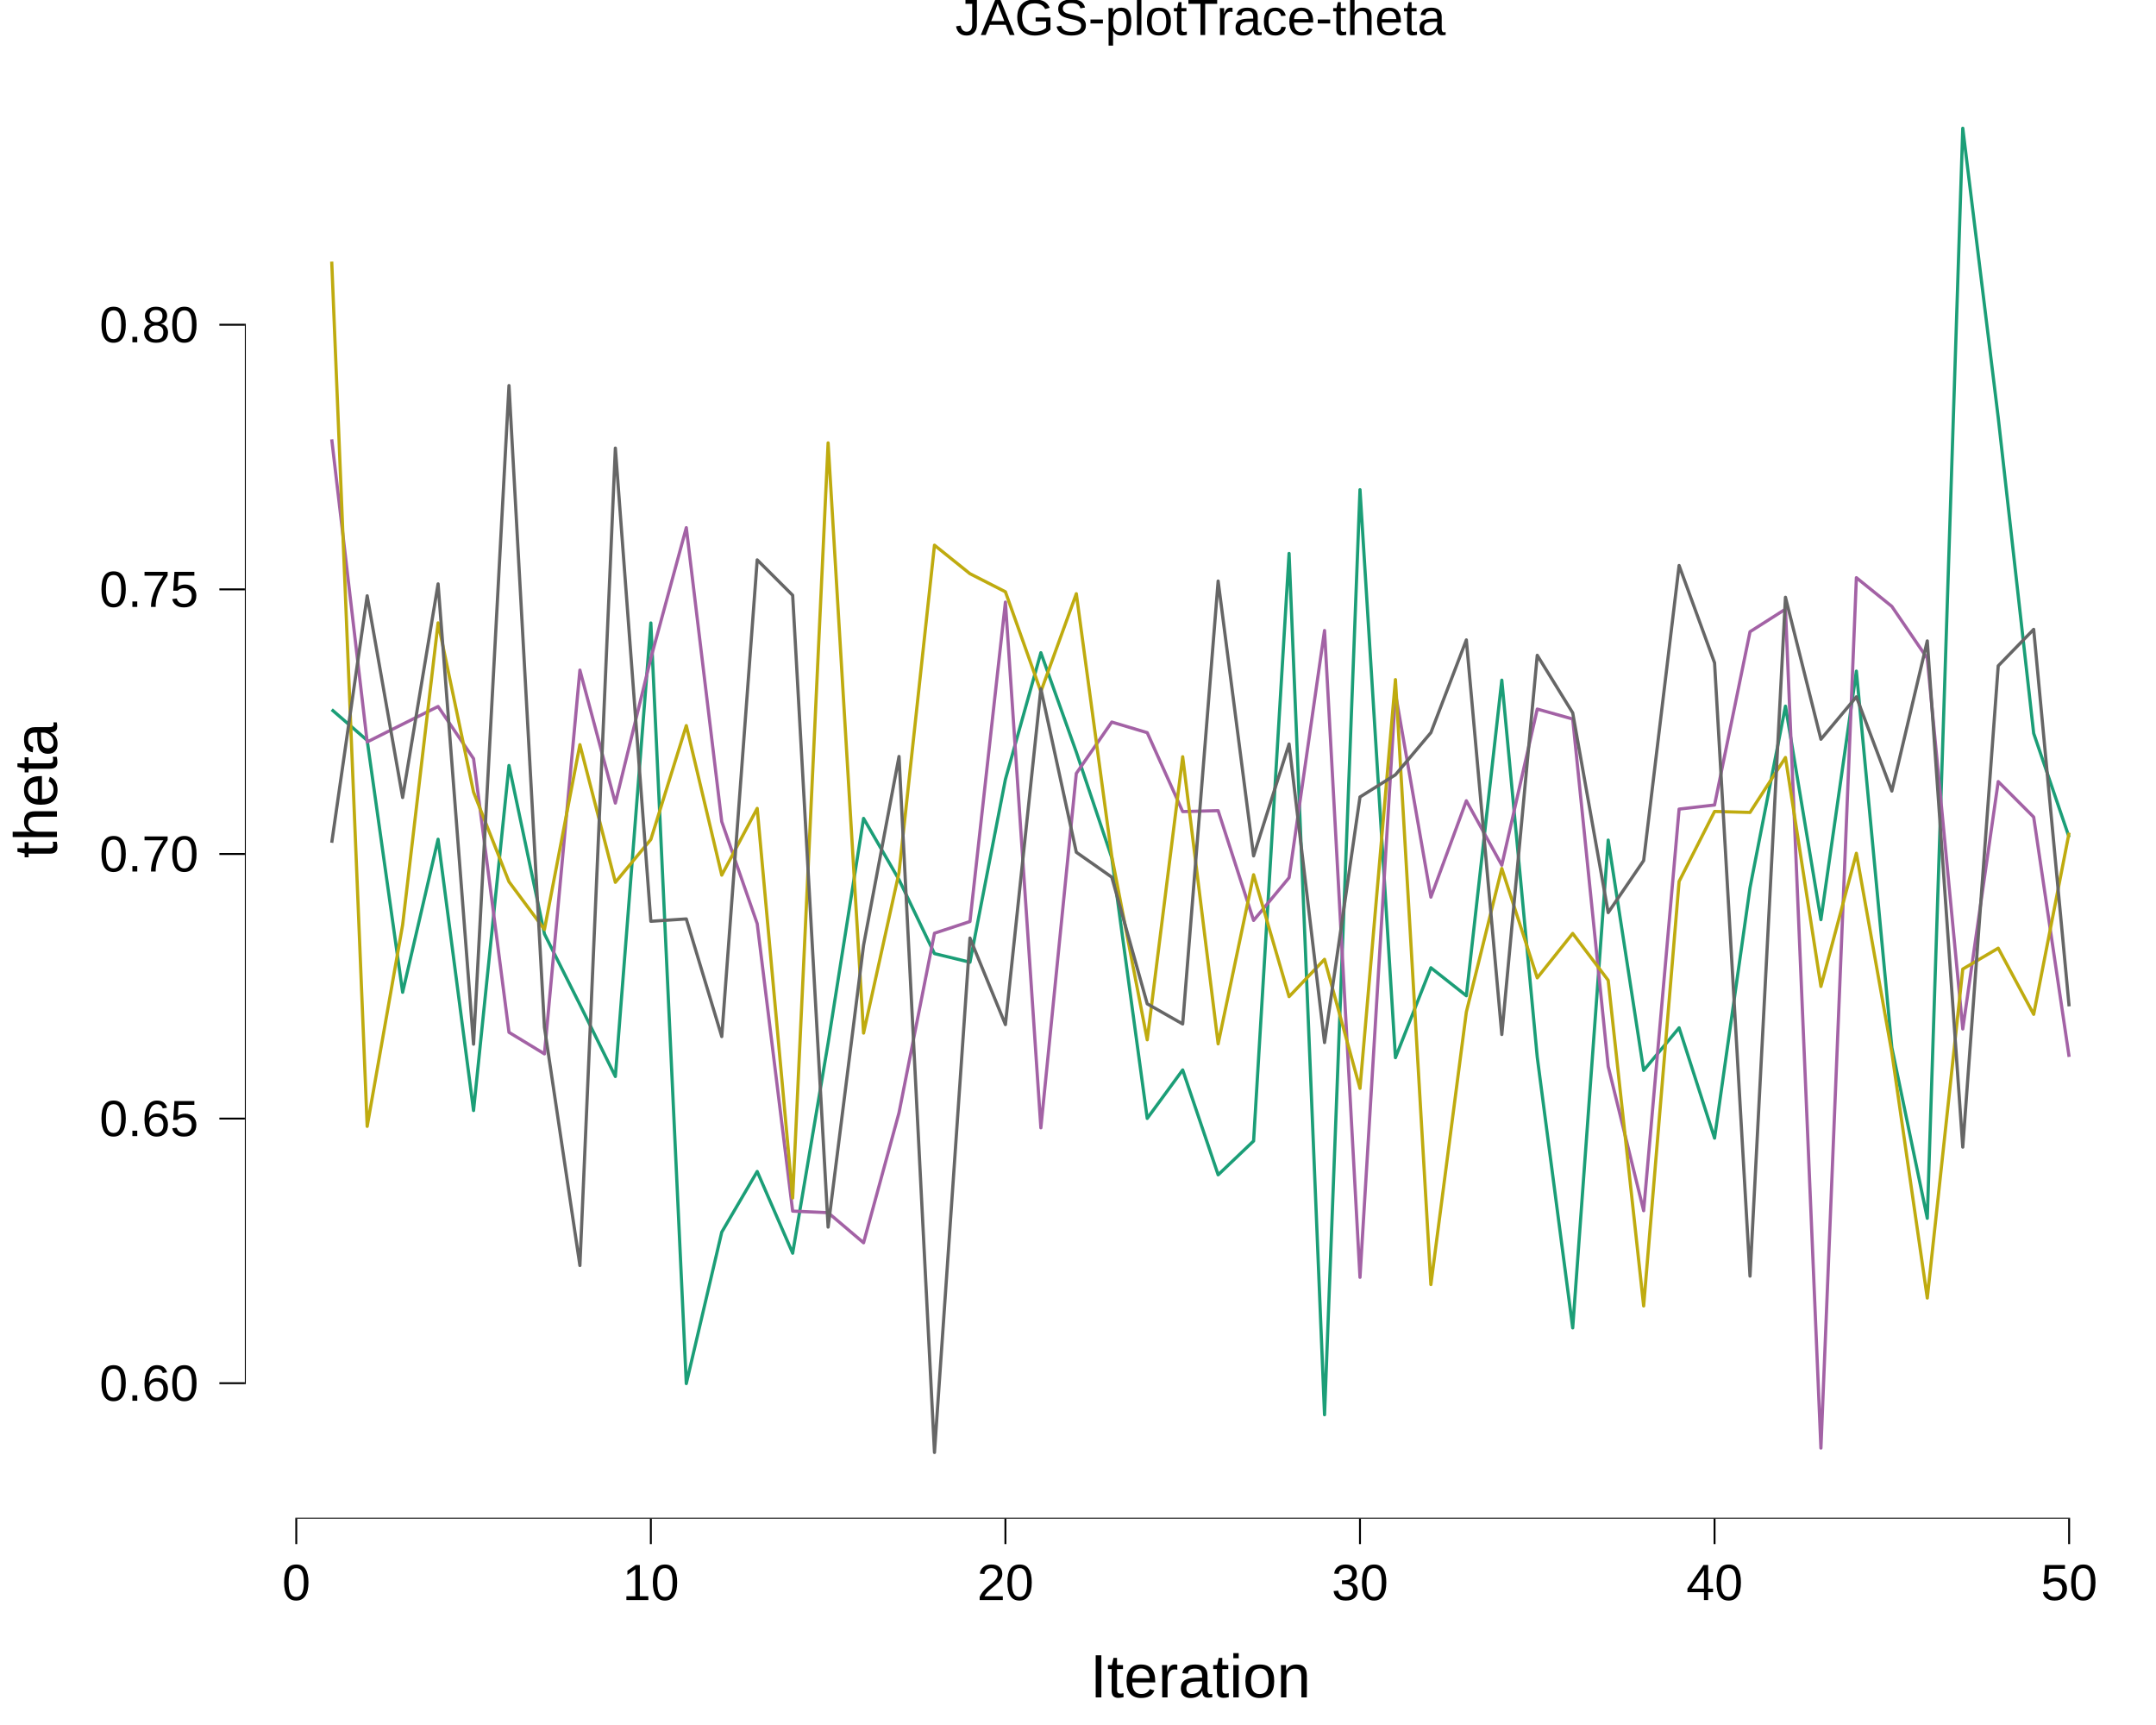
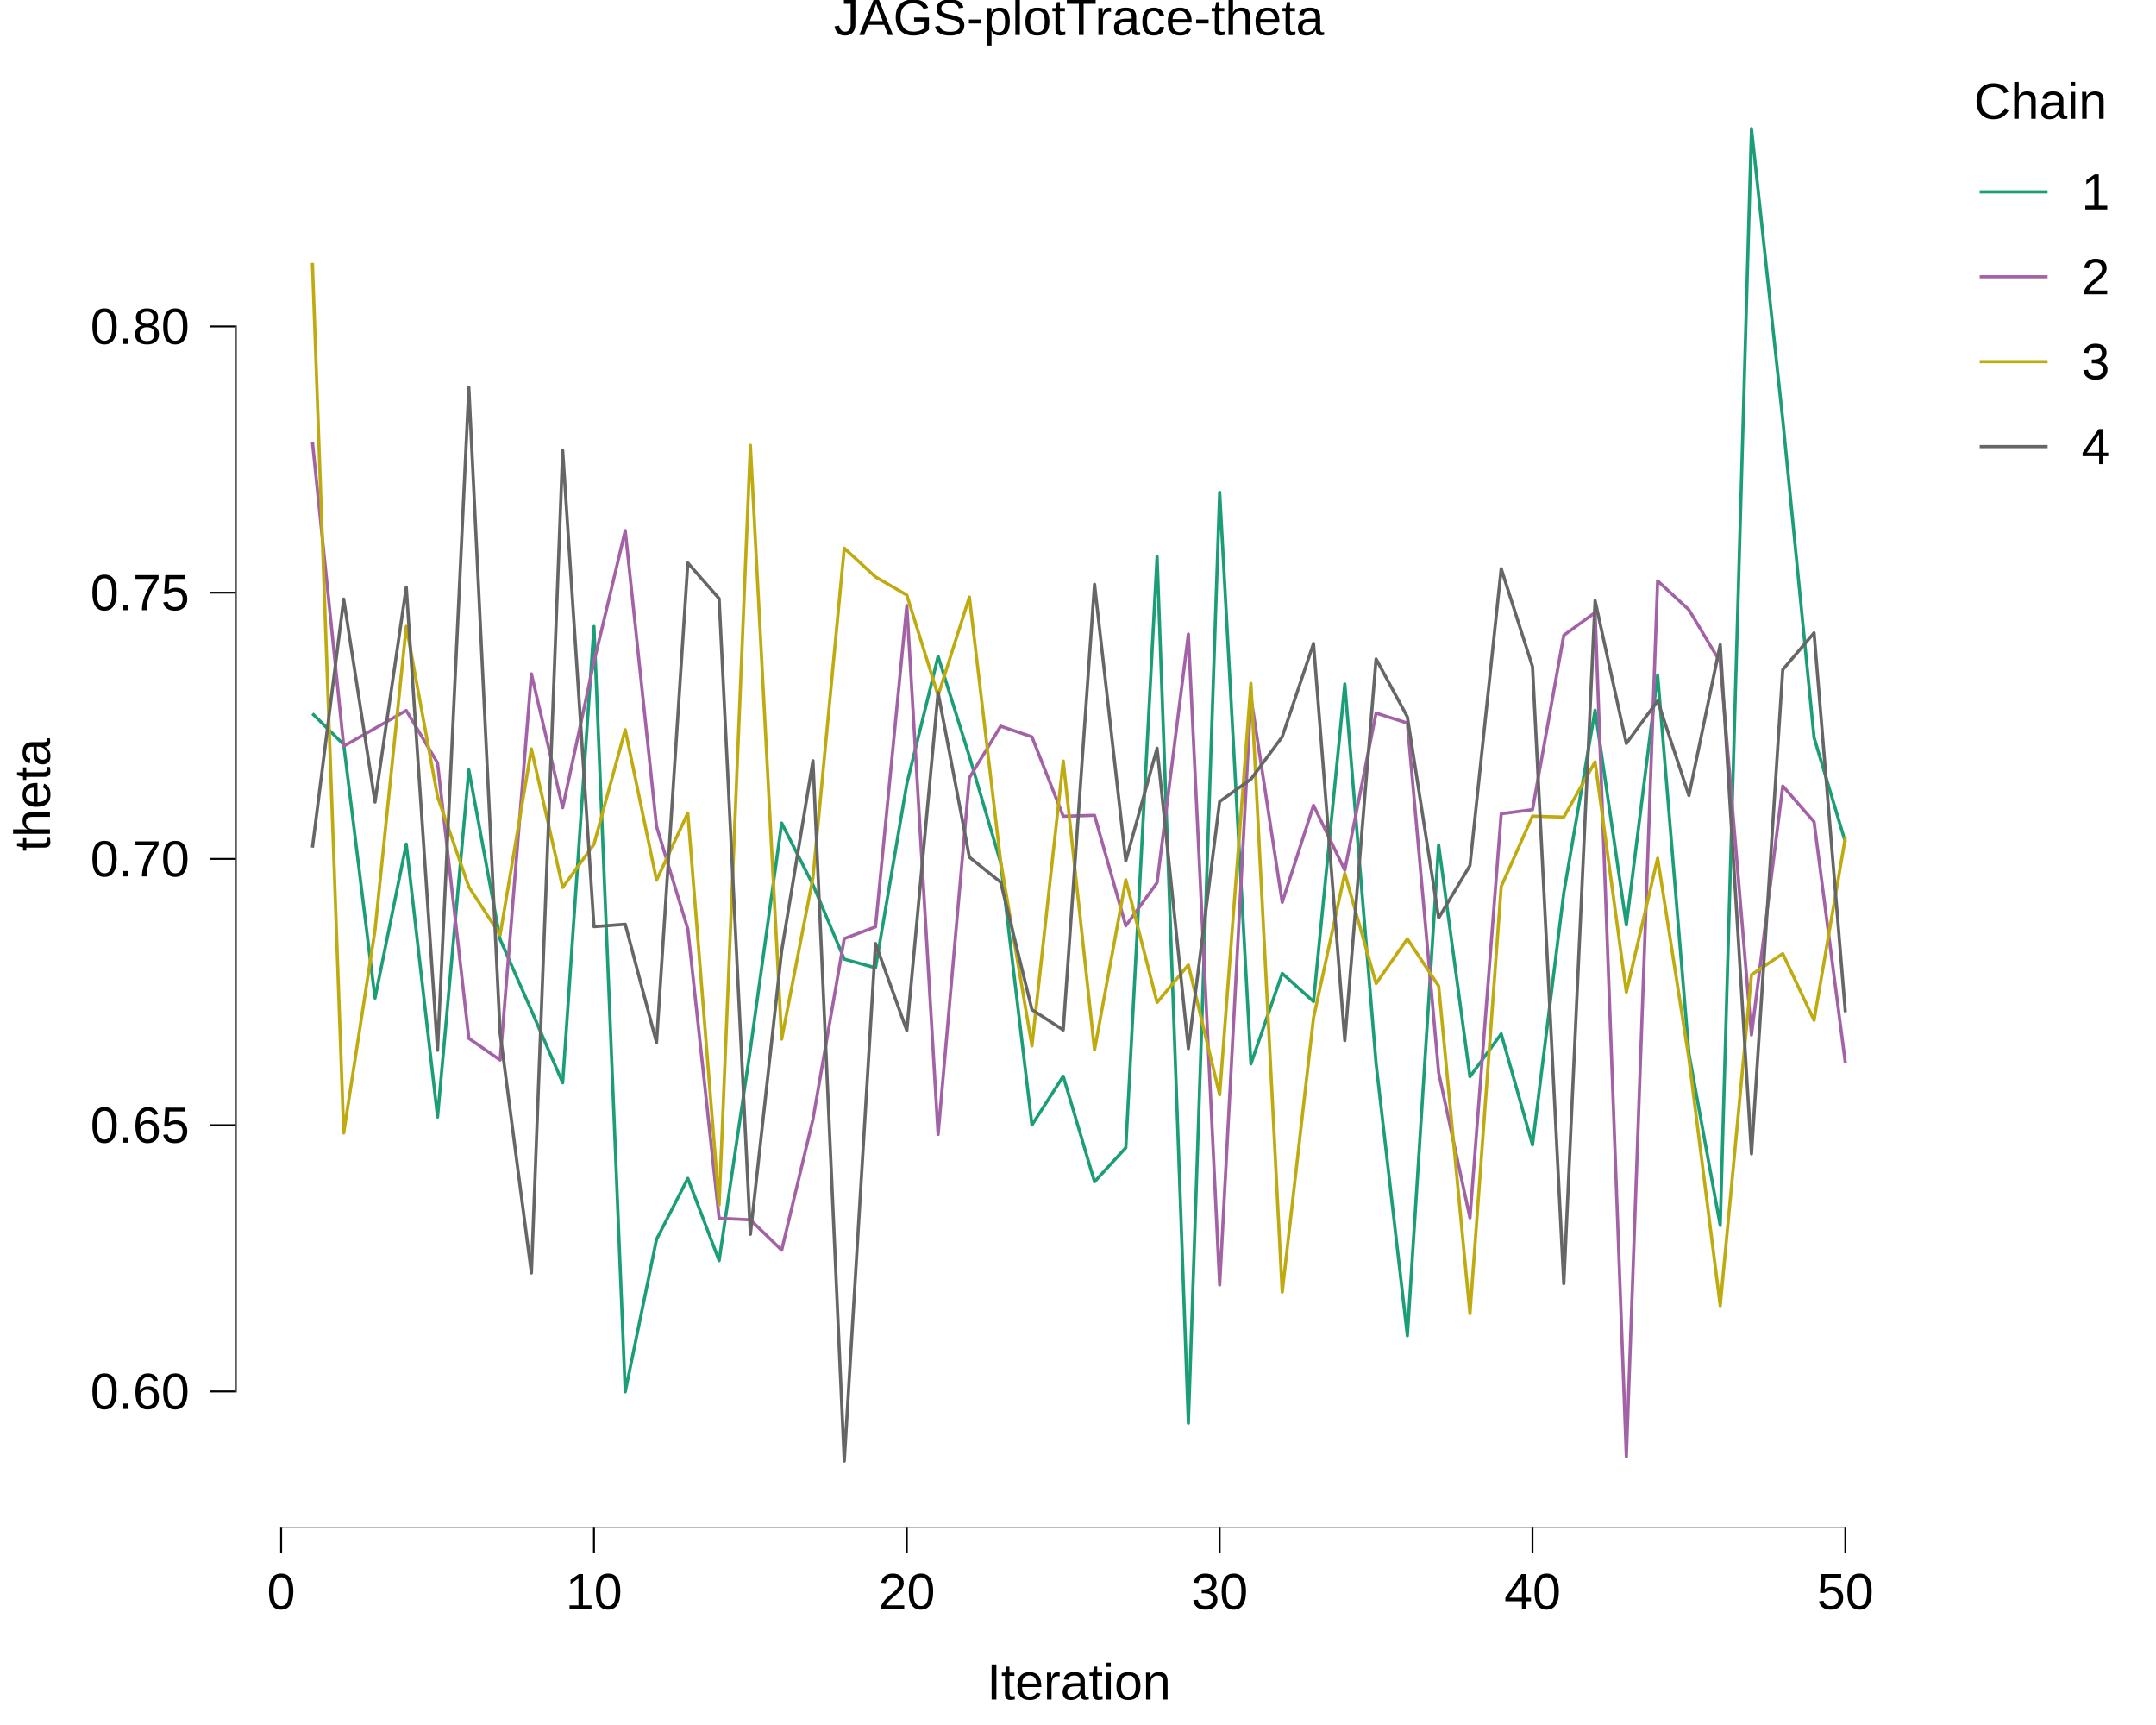
<svg xmlns="http://www.w3.org/2000/svg" viewBox="0 0 720.00 576.00">
  <defs>
    <style type="text/css">
    line, polyline, polygon, path, rect, circle {
      fill: none;
      stroke: #000000;
      stroke-linecap: round;
      stroke-linejoin: round;
      stroke-miterlimit: 10.00;
    }
  </style>
  </defs>
  <rect width="100%" height="100%" style="stroke: none; fill: #FFFFFF;" />
  <rect x="0.00" y="0.00" width="720.00" height="576.00" style="stroke-width: 10.67; stroke: none;" />
  <defs>
-     <clipPath id="cpODEuNzd8NzIwLjAwfDUwNy4xMHwyMC43MQ==">
-       <rect x="81.77" y="20.71" width="638.23" height="486.38" />
+     <clipPath id="cpNzguNzN8NjQxLjg1fDUxMC4xM3wyMC43MQ==">
+       <rect x="78.73" y="20.71" width="563.12" height="489.41" />
    </clipPath>
  </defs>
-   <rect x="81.77" y="20.71" width="638.23" height="486.38" style="stroke-width: 10.67; stroke: none;" clip-path="url(#cpODEuNzd8NzIwLjAwfDUwNy4xMHwyMC43MQ==)" />
-   <polyline points="81.77,506.05 720.00,506.05 " style="stroke-width: 0.00; stroke: none; stroke-linecap: butt;" clip-path="url(#cpODEuNzd8NzIwLjAwfDUwNy4xMHwyMC43MQ==)" />
-   <polyline points="81.77,417.69 720.00,417.69 " style="stroke-width: 0.00; stroke: none; stroke-linecap: butt;" clip-path="url(#cpODEuNzd8NzIwLjAwfDUwNy4xMHwyMC43MQ==)" />
-   <polyline points="81.77,329.33 720.00,329.33 " style="stroke-width: 0.00; stroke: none; stroke-linecap: butt;" clip-path="url(#cpODEuNzd8NzIwLjAwfDUwNy4xMHwyMC43MQ==)" />
-   <polyline points="81.77,240.98 720.00,240.98 " style="stroke-width: 0.00; stroke: none; stroke-linecap: butt;" clip-path="url(#cpODEuNzd8NzIwLjAwfDUwNy4xMHwyMC43MQ==)" />
-   <polyline points="81.77,152.62 720.00,152.62 " style="stroke-width: 0.00; stroke: none; stroke-linecap: butt;" clip-path="url(#cpODEuNzd8NzIwLjAwfDUwNy4xMHwyMC43MQ==)" />
-   <polyline points="81.77,64.26 720.00,64.26 " style="stroke-width: 0.00; stroke: none; stroke-linecap: butt;" clip-path="url(#cpODEuNzd8NzIwLjAwfDUwNy4xMHwyMC43MQ==)" />
-   <polyline points="158.14,507.10 158.14,20.71 " style="stroke-width: 0.00; stroke: none; stroke-linecap: butt;" clip-path="url(#cpODEuNzd8NzIwLjAwfDUwNy4xMHwyMC43MQ==)" />
-   <polyline points="276.55,507.10 276.55,20.71 " style="stroke-width: 0.00; stroke: none; stroke-linecap: butt;" clip-path="url(#cpODEuNzd8NzIwLjAwfDUwNy4xMHwyMC43MQ==)" />
-   <polyline points="394.96,507.10 394.96,20.71 " style="stroke-width: 0.00; stroke: none; stroke-linecap: butt;" clip-path="url(#cpODEuNzd8NzIwLjAwfDUwNy4xMHwyMC43MQ==)" />
-   <polyline points="513.37,507.10 513.37,20.71 " style="stroke-width: 0.00; stroke: none; stroke-linecap: butt;" clip-path="url(#cpODEuNzd8NzIwLjAwfDUwNy4xMHwyMC43MQ==)" />
-   <polyline points="631.78,507.10 631.78,20.71 " style="stroke-width: 0.00; stroke: none; stroke-linecap: butt;" clip-path="url(#cpODEuNzd8NzIwLjAwfDUwNy4xMHwyMC43MQ==)" />
-   <polyline points="81.77,461.87 720.00,461.87 " style="stroke-width: 0.00; stroke: none; stroke-linecap: butt;" clip-path="url(#cpODEuNzd8NzIwLjAwfDUwNy4xMHwyMC43MQ==)" />
-   <polyline points="81.77,373.51 720.00,373.51 " style="stroke-width: 0.00; stroke: none; stroke-linecap: butt;" clip-path="url(#cpODEuNzd8NzIwLjAwfDUwNy4xMHwyMC43MQ==)" />
-   <polyline points="81.77,285.16 720.00,285.16 " style="stroke-width: 0.00; stroke: none; stroke-linecap: butt;" clip-path="url(#cpODEuNzd8NzIwLjAwfDUwNy4xMHwyMC43MQ==)" />
-   <polyline points="81.77,196.80 720.00,196.80 " style="stroke-width: 0.00; stroke: none; stroke-linecap: butt;" clip-path="url(#cpODEuNzd8NzIwLjAwfDUwNy4xMHwyMC43MQ==)" />
-   <polyline points="81.77,108.44 720.00,108.44 " style="stroke-width: 0.00; stroke: none; stroke-linecap: butt;" clip-path="url(#cpODEuNzd8NzIwLjAwfDUwNy4xMHwyMC43MQ==)" />
-   <polyline points="98.94,507.10 98.94,20.71 " style="stroke-width: 0.00; stroke: none; stroke-linecap: butt;" clip-path="url(#cpODEuNzd8NzIwLjAwfDUwNy4xMHwyMC43MQ==)" />
-   <polyline points="217.35,507.10 217.35,20.71 " style="stroke-width: 0.00; stroke: none; stroke-linecap: butt;" clip-path="url(#cpODEuNzd8NzIwLjAwfDUwNy4xMHwyMC43MQ==)" />
-   <polyline points="335.76,507.10 335.76,20.71 " style="stroke-width: 0.00; stroke: none; stroke-linecap: butt;" clip-path="url(#cpODEuNzd8NzIwLjAwfDUwNy4xMHwyMC43MQ==)" />
-   <polyline points="454.17,507.10 454.17,20.71 " style="stroke-width: 0.00; stroke: none; stroke-linecap: butt;" clip-path="url(#cpODEuNzd8NzIwLjAwfDUwNy4xMHwyMC43MQ==)" />
-   <polyline points="572.58,507.10 572.58,20.71 " style="stroke-width: 0.00; stroke: none; stroke-linecap: butt;" clip-path="url(#cpODEuNzd8NzIwLjAwfDUwNy4xMHwyMC43MQ==)" />
-   <polyline points="690.99,507.10 690.99,20.71 " style="stroke-width: 0.00; stroke: none; stroke-linecap: butt;" clip-path="url(#cpODEuNzd8NzIwLjAwfDUwNy4xMHwyMC43MQ==)" />
-   <polyline points="110.78,236.94 122.62,247.22 134.46,331.33 146.30,280.24 158.14,370.82 169.98,255.61 181.82,311.86 193.66,335.45 205.50,359.45 217.35,208.02 229.19,461.99 241.03,411.42 252.87,391.17 264.71,418.46 276.55,348.29 288.39,273.27 300.23,293.74 312.07,318.42 323.92,321.30 335.76,260.24 347.60,217.95 359.44,251.14 371.28,286.41 383.12,373.45 394.96,357.27 406.80,392.29 418.64,380.99 430.49,184.80 442.33,472.40 454.17,163.52 466.01,353.17 477.85,323.15 489.69,332.49 501.53,227.12 513.37,353.03 525.21,443.40 537.06,280.52 548.90,357.43 560.74,343.20 572.58,380.04 584.42,296.42 596.26,235.80 608.10,307.08 619.94,224.10 631.78,349.79 643.62,406.80 655.47,42.82 667.31,139.44 679.15,244.87 690.99,279.59 " style="stroke-width: 1.07; stroke: #1B9E77; stroke-linecap: butt;" clip-path="url(#cpODEuNzd8NzIwLjAwfDUwNy4xMHwyMC43MQ==)" />
-   <polyline points="110.78,146.70 122.62,247.74 134.46,241.82 146.30,235.91 158.14,253.32 169.98,344.71 181.82,351.91 193.66,223.76 205.50,268.16 217.35,219.80 229.19,176.20 241.03,274.36 252.87,308.42 264.71,404.41 276.55,404.92 288.39,414.98 300.23,371.55 312.07,311.61 323.92,307.71 335.76,201.06 347.60,376.58 359.44,258.25 371.28,241.10 383.12,244.65 394.96,271.00 406.80,270.69 418.64,307.34 430.49,293.06 442.33,210.54 454.17,426.51 466.01,231.48 477.85,299.56 489.69,267.39 501.53,288.90 513.37,236.77 525.21,240.09 537.06,356.10 548.90,404.27 560.74,270.17 572.58,268.80 584.42,210.94 596.26,203.40 608.10,483.52 619.94,192.90 631.78,202.48 643.62,219.83 655.47,343.58 667.31,260.98 679.15,272.83 690.99,352.91 " style="stroke-width: 1.07; stroke: #A362A5; stroke-linecap: butt;" clip-path="url(#cpODEuNzd8NzIwLjAwfDUwNy4xMHwyMC43MQ==)" />
-   <polyline points="110.78,87.36 122.62,376.10 134.46,308.82 146.30,207.98 158.14,264.50 169.98,294.43 181.82,310.36 193.66,248.66 205.50,294.62 217.35,280.31 229.19,242.29 241.03,292.22 252.87,269.93 264.71,400.02 276.55,147.89 288.39,344.96 300.23,291.36 312.07,182.05 323.92,191.57 335.76,197.61 347.60,230.93 359.44,198.25 371.28,285.94 383.12,347.20 394.96,252.69 406.80,348.55 418.64,292.09 430.49,332.79 442.33,320.33 454.17,363.41 466.01,226.93 477.85,428.92 489.69,337.92 501.53,289.99 513.37,326.52 525.21,311.69 537.06,327.34 548.90,436.07 560.74,294.32 572.58,270.96 584.42,271.28 596.26,252.94 608.10,329.39 619.94,284.92 631.78,351.45 643.62,433.43 655.47,323.58 667.31,316.61 679.15,338.70 690.99,278.06 " style="stroke-width: 1.07; stroke: #BFAB0F; stroke-linecap: butt;" clip-path="url(#cpODEuNzd8NzIwLjAwfDUwNy4xMHwyMC43MQ==)" />
-   <polyline points="110.78,281.41 122.62,198.95 134.46,266.30 146.30,194.97 158.14,348.66 169.98,128.75 181.82,343.04 193.66,422.56 205.50,149.63 217.35,307.63 229.19,306.84 241.03,346.13 252.87,186.95 264.71,198.77 276.55,409.74 288.39,315.64 300.23,252.60 312.07,484.99 323.92,313.23 335.76,342.12 347.60,230.00 359.44,284.58 371.28,292.89 383.12,335.19 394.96,341.92 406.80,194.03 418.64,285.79 430.49,248.43 442.33,348.12 454.17,266.12 466.01,258.71 477.85,244.63 489.69,213.68 501.53,345.43 513.37,218.81 525.21,238.03 537.06,304.73 548.90,287.35 560.74,188.83 572.58,221.34 584.42,426.11 596.26,199.44 608.10,246.85 619.94,232.68 631.78,264.14 643.62,214.01 655.47,383.03 667.31,222.34 679.15,210.15 690.99,336.03 " style="stroke-width: 1.07; stroke: #666666; stroke-linecap: butt;" clip-path="url(#cpODEuNzd8NzIwLjAwfDUwNy4xMHwyMC43MQ==)" />
-   <line x1="98.62" y1="507.10" x2="691.31" y2="507.10" style="stroke-width: 0.64; stroke-linecap: butt;" clip-path="url(#cpODEuNzd8NzIwLjAwfDUwNy4xMHwyMC43MQ==)" />
-   <line x1="81.77" y1="462.19" x2="81.77" y2="108.12" style="stroke-width: 0.64; stroke-linecap: butt;" clip-path="url(#cpODEuNzd8NzIwLjAwfDUwNy4xMHwyMC43MQ==)" />
-   <rect x="81.77" y="20.71" width="638.23" height="486.38" style="stroke-width: 0.00; stroke: none;" clip-path="url(#cpODEuNzd8NzIwLjAwfDUwNy4xMHwyMC43MQ==)" />
+   <rect x="78.73" y="20.71" width="563.12" height="489.41" style="stroke-width: 10.67; stroke: none;" clip-path="url(#cpNzguNzN8NjQxLjg1fDUxMC4xM3wyMC43MQ==)" />
+   <polyline points="104.33,238.29 114.78,248.63 125.23,333.27 135.67,281.85 146.12,373.00 156.57,257.08 167.02,313.67 177.46,337.41 187.91,361.56 198.36,209.19 208.80,464.74 219.25,413.85 229.70,393.48 240.15,420.94 250.59,350.33 261.04,274.84 271.49,295.44 281.94,320.27 292.38,323.17 302.83,261.74 313.28,219.18 323.73,252.58 334.17,288.06 344.62,375.64 355.07,359.37 365.52,394.60 375.96,383.24 386.41,185.82 396.86,475.21 407.31,164.41 417.75,355.24 428.20,325.03 438.65,334.43 449.10,228.41 459.54,355.11 469.99,446.04 480.44,282.14 490.89,359.53 501.33,345.21 511.78,382.28 522.23,298.14 532.68,237.14 543.12,308.86 553.57,225.37 564.02,351.84 574.47,409.21 584.91,42.96 595.36,140.18 605.81,246.27 616.26,281.20 " style="stroke-width: 1.07; stroke: #1B9E77; stroke-linecap: butt;" clip-path="url(#cpNzguNzN8NjQxLjg1fDUxMC4xM3wyMC43MQ==)" />
+   <polyline points="104.33,147.48 114.78,249.15 125.23,243.20 135.67,237.25 146.12,254.77 156.57,346.73 167.02,353.97 177.46,225.02 187.91,269.70 198.36,221.04 208.80,177.17 219.25,275.94 229.70,310.22 240.15,406.80 250.59,407.31 261.04,417.44 271.49,373.74 281.94,313.42 292.38,309.49 302.83,202.19 313.28,378.80 323.73,259.73 334.17,242.48 344.62,246.05 355.07,272.56 365.52,272.25 375.96,309.13 386.41,294.75 396.86,211.73 407.31,429.04 417.75,232.80 428.20,301.30 438.65,268.92 449.10,290.57 459.54,238.11 469.99,241.45 480.44,358.19 490.89,406.66 501.33,271.72 511.78,270.35 522.23,212.13 532.68,204.54 543.12,486.41 553.57,193.97 564.02,203.62 574.47,221.07 584.91,345.59 595.36,262.47 605.81,274.40 616.26,354.98 " style="stroke-width: 1.07; stroke: #A362A5; stroke-linecap: butt;" clip-path="url(#cpNzguNzN8NjQxLjg1fDUxMC4xM3wyMC43MQ==)" />
+   <polyline points="104.33,87.78 114.78,378.31 125.23,310.62 135.67,209.15 146.12,266.02 156.57,296.14 167.02,312.16 177.46,250.08 187.91,296.33 198.36,281.93 208.80,243.67 219.25,293.91 229.70,271.49 240.15,402.39 250.59,148.69 261.04,346.98 271.49,293.04 281.94,183.05 292.38,192.64 302.83,198.71 313.28,232.24 323.73,199.36 334.17,287.60 344.62,349.24 355.07,254.13 365.52,350.59 375.96,293.78 386.41,334.74 396.86,322.20 407.31,365.55 417.75,228.21 428.20,431.46 438.65,339.90 449.10,291.67 459.54,328.42 469.99,313.50 480.44,329.25 490.89,438.66 501.33,296.03 511.78,272.52 522.23,272.84 532.68,254.39 543.12,331.31 553.57,286.57 564.02,353.51 574.47,436.00 584.91,325.47 595.36,318.45 605.81,340.69 616.26,279.67 " style="stroke-width: 1.07; stroke: #BFAB0F; stroke-linecap: butt;" clip-path="url(#cpNzguNzN8NjQxLjg1fDUxMC4xM3wyMC43MQ==)" />
+   <polyline points="104.33,283.03 114.78,200.06 125.23,267.83 135.67,196.05 146.12,350.71 156.57,129.42 167.02,345.04 177.46,425.06 187.91,150.44 198.36,309.42 208.80,308.62 219.25,348.15 229.70,187.98 240.15,199.88 250.59,412.16 261.04,317.48 271.49,254.04 281.94,487.88 292.38,315.06 302.83,344.12 313.28,231.31 323.73,286.23 334.17,294.58 344.62,337.15 355.07,343.93 365.52,195.11 375.96,287.44 386.41,249.85 396.86,350.16 407.31,267.65 417.75,260.19 428.20,246.02 438.65,214.88 449.10,347.45 459.54,220.04 469.99,239.38 480.44,306.50 490.89,289.01 501.33,189.88 511.78,222.59 522.23,428.63 532.68,200.56 543.12,248.26 553.57,234.00 564.02,265.66 574.47,215.22 584.91,385.29 595.36,223.60 605.81,211.33 616.26,338.00 " style="stroke-width: 1.07; stroke: #666666; stroke-linecap: butt;" clip-path="url(#cpNzguNzN8NjQxLjg1fDUxMC4xM3wyMC43MQ==)" />
+   <line x1="93.56" y1="510.13" x2="616.57" y2="510.13" style="stroke-width: 0.64; stroke-linecap: butt;" clip-path="url(#cpNzguNzN8NjQxLjg1fDUxMC4xM3wyMC43MQ==)" />
+   <line x1="78.73" y1="464.94" x2="78.73" y2="108.67" style="stroke-width: 0.64; stroke-linecap: butt;" clip-path="url(#cpNzguNzN8NjQxLjg1fDUxMC4xM3wyMC43MQ==)" />
+   <rect x="78.73" y="20.71" width="563.12" height="489.41" style="stroke-width: 0.00; stroke: none;" clip-path="url(#cpNzguNzN8NjQxLjg1fDUxMC4xM3wyMC43MQ==)" />
  <defs>
    <clipPath id="cpMC4wMHw3MjAuMDB8NTc2LjAwfDAuMDA=">
      <rect x="0.00" y="0.00" width="720.00" height="576.00" />
    </clipPath>
  </defs>
-   <polyline points="81.77,507.10 81.77,20.71 " style="stroke-width: 0.00; stroke: none; stroke-linecap: butt;" clip-path="url(#cpMC4wMHw3MjAuMDB8NTc2LjAwfDAuMDA=)" />
+   <polyline points="78.73,510.13 78.73,20.71 " style="stroke-width: 0.00; stroke: none; stroke-linecap: butt;" clip-path="url(#cpMC4wMHw3MjAuMDB8NTc2LjAwfDAuMDA=)" />
  <g clip-path="url(#cpMC4wMHw3MjAuMDB8NTc2LjAwfDAuMDA=)">
-     <text x="33.21" y="467.72" style="font-size: 17.00px; font-family: Liberation Sans;" textLength="33.08px" lengthAdjust="spacingAndGlyphs">0.60</text>
+     <text x="30.18" y="470.47" style="font-size: 17.00px; font-family: Liberation Sans;" textLength="33.08px" lengthAdjust="spacingAndGlyphs">0.60</text>
  </g>
  <g clip-path="url(#cpMC4wMHw3MjAuMDB8NTc2LjAwfDAuMDA=)">
-     <text x="33.21" y="379.36" style="font-size: 17.00px; font-family: Liberation Sans;" textLength="33.08px" lengthAdjust="spacingAndGlyphs">0.65</text>
+     <text x="30.18" y="381.56" style="font-size: 17.00px; font-family: Liberation Sans;" textLength="33.08px" lengthAdjust="spacingAndGlyphs">0.65</text>
  </g>
  <g clip-path="url(#cpMC4wMHw3MjAuMDB8NTc2LjAwfDAuMDA=)">
-     <text x="33.21" y="291.01" style="font-size: 17.00px; font-family: Liberation Sans;" textLength="33.08px" lengthAdjust="spacingAndGlyphs">0.70</text>
+     <text x="30.18" y="292.65" style="font-size: 17.00px; font-family: Liberation Sans;" textLength="33.08px" lengthAdjust="spacingAndGlyphs">0.70</text>
  </g>
  <g clip-path="url(#cpMC4wMHw3MjAuMDB8NTc2LjAwfDAuMDA=)">
-     <text x="33.21" y="202.65" style="font-size: 17.00px; font-family: Liberation Sans;" textLength="33.08px" lengthAdjust="spacingAndGlyphs">0.75</text>
+     <text x="30.18" y="203.75" style="font-size: 17.00px; font-family: Liberation Sans;" textLength="33.08px" lengthAdjust="spacingAndGlyphs">0.75</text>
  </g>
  <g clip-path="url(#cpMC4wMHw3MjAuMDB8NTc2LjAwfDAuMDA=)">
-     <text x="33.21" y="114.29" style="font-size: 17.00px; font-family: Liberation Sans;" textLength="33.08px" lengthAdjust="spacingAndGlyphs">0.80</text>
+     <text x="30.18" y="114.84" style="font-size: 17.00px; font-family: Liberation Sans;" textLength="33.08px" lengthAdjust="spacingAndGlyphs">0.80</text>
  </g>
-   <polyline points="73.26,461.87 81.77,461.87 " style="stroke-width: 0.64; stroke-linecap: butt;" clip-path="url(#cpMC4wMHw3MjAuMDB8NTc2LjAwfDAuMDA=)" />
-   <polyline points="73.26,373.51 81.77,373.51 " style="stroke-width: 0.64; stroke-linecap: butt;" clip-path="url(#cpMC4wMHw3MjAuMDB8NTc2LjAwfDAuMDA=)" />
-   <polyline points="73.26,285.16 81.77,285.16 " style="stroke-width: 0.64; stroke-linecap: butt;" clip-path="url(#cpMC4wMHw3MjAuMDB8NTc2LjAwfDAuMDA=)" />
-   <polyline points="73.26,196.80 81.77,196.80 " style="stroke-width: 0.64; stroke-linecap: butt;" clip-path="url(#cpMC4wMHw3MjAuMDB8NTc2LjAwfDAuMDA=)" />
-   <polyline points="73.26,108.44 81.77,108.44 " style="stroke-width: 0.64; stroke-linecap: butt;" clip-path="url(#cpMC4wMHw3MjAuMDB8NTc2LjAwfDAuMDA=)" />
-   <polyline points="81.77,507.10 720.00,507.10 " style="stroke-width: 0.00; stroke: none; stroke-linecap: butt;" clip-path="url(#cpMC4wMHw3MjAuMDB8NTc2LjAwfDAuMDA=)" />
-   <polyline points="98.94,515.60 98.94,507.10 " style="stroke-width: 0.64; stroke-linecap: butt;" clip-path="url(#cpMC4wMHw3MjAuMDB8NTc2LjAwfDAuMDA=)" />
-   <polyline points="217.35,515.60 217.35,507.10 " style="stroke-width: 0.64; stroke-linecap: butt;" clip-path="url(#cpMC4wMHw3MjAuMDB8NTc2LjAwfDAuMDA=)" />
-   <polyline points="335.76,515.60 335.76,507.10 " style="stroke-width: 0.64; stroke-linecap: butt;" clip-path="url(#cpMC4wMHw3MjAuMDB8NTc2LjAwfDAuMDA=)" />
-   <polyline points="454.17,515.60 454.17,507.10 " style="stroke-width: 0.64; stroke-linecap: butt;" clip-path="url(#cpMC4wMHw3MjAuMDB8NTc2LjAwfDAuMDA=)" />
-   <polyline points="572.58,515.60 572.58,507.10 " style="stroke-width: 0.64; stroke-linecap: butt;" clip-path="url(#cpMC4wMHw3MjAuMDB8NTc2LjAwfDAuMDA=)" />
-   <polyline points="690.99,515.60 690.99,507.10 " style="stroke-width: 0.64; stroke-linecap: butt;" clip-path="url(#cpMC4wMHw3MjAuMDB8NTc2LjAwfDAuMDA=)" />
+   <polyline points="70.23,464.62 78.73,464.62 " style="stroke-width: 0.64; stroke-linecap: butt;" clip-path="url(#cpMC4wMHw3MjAuMDB8NTc2LjAwfDAuMDA=)" />
+   <polyline points="70.23,375.71 78.73,375.71 " style="stroke-width: 0.64; stroke-linecap: butt;" clip-path="url(#cpMC4wMHw3MjAuMDB8NTc2LjAwfDAuMDA=)" />
+   <polyline points="70.23,286.80 78.73,286.80 " style="stroke-width: 0.64; stroke-linecap: butt;" clip-path="url(#cpMC4wMHw3MjAuMDB8NTc2LjAwfDAuMDA=)" />
+   <polyline points="70.23,197.90 78.73,197.90 " style="stroke-width: 0.64; stroke-linecap: butt;" clip-path="url(#cpMC4wMHw3MjAuMDB8NTc2LjAwfDAuMDA=)" />
+   <polyline points="70.23,108.99 78.73,108.99 " style="stroke-width: 0.64; stroke-linecap: butt;" clip-path="url(#cpMC4wMHw3MjAuMDB8NTc2LjAwfDAuMDA=)" />
+   <polyline points="78.73,510.13 641.85,510.13 " style="stroke-width: 0.00; stroke: none; stroke-linecap: butt;" clip-path="url(#cpMC4wMHw3MjAuMDB8NTc2LjAwfDAuMDA=)" />
+   <polyline points="93.88,518.63 93.88,510.13 " style="stroke-width: 0.64; stroke-linecap: butt;" clip-path="url(#cpMC4wMHw3MjAuMDB8NTc2LjAwfDAuMDA=)" />
+   <polyline points="198.36,518.63 198.36,510.13 " style="stroke-width: 0.64; stroke-linecap: butt;" clip-path="url(#cpMC4wMHw3MjAuMDB8NTc2LjAwfDAuMDA=)" />
+   <polyline points="302.83,518.63 302.83,510.13 " style="stroke-width: 0.64; stroke-linecap: butt;" clip-path="url(#cpMC4wMHw3MjAuMDB8NTc2LjAwfDAuMDA=)" />
+   <polyline points="407.31,518.63 407.31,510.13 " style="stroke-width: 0.64; stroke-linecap: butt;" clip-path="url(#cpMC4wMHw3MjAuMDB8NTc2LjAwfDAuMDA=)" />
+   <polyline points="511.78,518.63 511.78,510.13 " style="stroke-width: 0.64; stroke-linecap: butt;" clip-path="url(#cpMC4wMHw3MjAuMDB8NTc2LjAwfDAuMDA=)" />
+   <polyline points="616.26,518.63 616.26,510.13 " style="stroke-width: 0.64; stroke-linecap: butt;" clip-path="url(#cpMC4wMHw3MjAuMDB8NTc2LjAwfDAuMDA=)" />
  <g clip-path="url(#cpMC4wMHw3MjAuMDB8NTc2LjAwfDAuMDA=)">
-     <text x="94.21" y="534.28" style="font-size: 17.00px; font-family: Liberation Sans;" textLength="9.45px" lengthAdjust="spacingAndGlyphs">0</text>
+     <text x="89.16" y="537.31" style="font-size: 17.00px; font-family: Liberation Sans;" textLength="9.45px" lengthAdjust="spacingAndGlyphs">0</text>
  </g>
  <g clip-path="url(#cpMC4wMHw3MjAuMDB8NTc2LjAwfDAuMDA=)">
-     <text x="207.89" y="534.28" style="font-size: 17.00px; font-family: Liberation Sans;" textLength="18.91px" lengthAdjust="spacingAndGlyphs">10</text>
+     <text x="188.90" y="537.31" style="font-size: 17.00px; font-family: Liberation Sans;" textLength="18.91px" lengthAdjust="spacingAndGlyphs">10</text>
  </g>
  <g clip-path="url(#cpMC4wMHw3MjAuMDB8NTc2LjAwfDAuMDA=)">
-     <text x="326.30" y="534.28" style="font-size: 17.00px; font-family: Liberation Sans;" textLength="18.91px" lengthAdjust="spacingAndGlyphs">20</text>
+     <text x="293.38" y="537.31" style="font-size: 17.00px; font-family: Liberation Sans;" textLength="18.91px" lengthAdjust="spacingAndGlyphs">20</text>
  </g>
  <g clip-path="url(#cpMC4wMHw3MjAuMDB8NTc2LjAwfDAuMDA=)">
-     <text x="444.71" y="534.28" style="font-size: 17.00px; font-family: Liberation Sans;" textLength="18.91px" lengthAdjust="spacingAndGlyphs">30</text>
+     <text x="397.85" y="537.31" style="font-size: 17.00px; font-family: Liberation Sans;" textLength="18.91px" lengthAdjust="spacingAndGlyphs">30</text>
  </g>
  <g clip-path="url(#cpMC4wMHw3MjAuMDB8NTc2LjAwfDAuMDA=)">
-     <text x="563.13" y="534.28" style="font-size: 17.00px; font-family: Liberation Sans;" textLength="18.91px" lengthAdjust="spacingAndGlyphs">40</text>
+     <text x="502.33" y="537.31" style="font-size: 17.00px; font-family: Liberation Sans;" textLength="18.91px" lengthAdjust="spacingAndGlyphs">40</text>
  </g>
  <g clip-path="url(#cpMC4wMHw3MjAuMDB8NTc2LjAwfDAuMDA=)">
-     <text x="681.54" y="534.28" style="font-size: 17.00px; font-family: Liberation Sans;" textLength="18.91px" lengthAdjust="spacingAndGlyphs">50</text>
+     <text x="606.80" y="537.31" style="font-size: 17.00px; font-family: Liberation Sans;" textLength="18.91px" lengthAdjust="spacingAndGlyphs">50</text>
  </g>
  <g clip-path="url(#cpMC4wMHw3MjAuMDB8NTc2LjAwfDAuMDA=)">
-     <text x="364.02" y="566.78" style="font-size: 20.40px; font-family: Liberation Sans;" textLength="73.72px" lengthAdjust="spacingAndGlyphs">Iteration</text>
+     <text x="329.59" y="567.49" style="font-size: 17.00px; font-family: Liberation Sans;" textLength="61.41px" lengthAdjust="spacingAndGlyphs">Iteration</text>
  </g>
  <g clip-path="url(#cpMC4wMHw3MjAuMDB8NTc2LjAwfDAuMDA=)">
-     <text transform="translate(19.01,286.59) rotate(-90)" style="font-size: 20.40px; font-family: Liberation Sans;" textLength="45.38px" lengthAdjust="spacingAndGlyphs">theta</text>
+     <text transform="translate(16.68,284.32) rotate(-90)" style="font-size: 17.00px; font-family: Liberation Sans;" textLength="37.80px" lengthAdjust="spacingAndGlyphs">theta</text>
+   </g>
+   <rect x="652.81" y="20.71" width="57.23" height="148.05" style="stroke-width: 0.75; stroke: none;" clip-path="url(#cpMC4wMHw3MjAuMDB8NTc2LjAwfDAuMDA=)" />
+   <rect x="652.81" y="20.71" width="57.23" height="148.05" style="stroke-width: 10.67; stroke: none;" clip-path="url(#cpMC4wMHw3MjAuMDB8NTc2LjAwfDAuMDA=)" />
+   <g clip-path="url(#cpMC4wMHw3MjAuMDB8NTc2LjAwfDAuMDA=)">
+     <text x="659.21" y="39.66" style="font-size: 17.00px; font-family: Liberation Sans;" textLength="44.42px" lengthAdjust="spacingAndGlyphs">Chain</text>
+   </g>
+   <rect x="658.29" y="49.90" width="28.35" height="28.35" style="stroke-width: 10.67; stroke: none;" clip-path="url(#cpMC4wMHw3MjAuMDB8NTc2LjAwfDAuMDA=)" />
+   <line x1="661.12" y1="64.07" x2="683.80" y2="64.07" style="stroke-width: 1.07; stroke: #1B9E77; stroke-linecap: butt;" clip-path="url(#cpMC4wMHw3MjAuMDB8NTc2LjAwfDAuMDA=)" />
+   <rect x="658.29" y="78.24" width="28.35" height="28.35" style="stroke-width: 10.67; stroke: none;" clip-path="url(#cpMC4wMHw3MjAuMDB8NTc2LjAwfDAuMDA=)" />
+   <line x1="661.12" y1="92.42" x2="683.80" y2="92.42" style="stroke-width: 1.07; stroke: #A362A5; stroke-linecap: butt;" clip-path="url(#cpMC4wMHw3MjAuMDB8NTc2LjAwfDAuMDA=)" />
+   <rect x="658.29" y="106.59" width="28.35" height="28.35" style="stroke-width: 10.67; stroke: none;" clip-path="url(#cpMC4wMHw3MjAuMDB8NTc2LjAwfDAuMDA=)" />
+   <line x1="661.12" y1="120.76" x2="683.80" y2="120.76" style="stroke-width: 1.07; stroke: #BFAB0F; stroke-linecap: butt;" clip-path="url(#cpMC4wMHw3MjAuMDB8NTc2LjAwfDAuMDA=)" />
+   <rect x="658.29" y="134.94" width="28.35" height="28.35" style="stroke-width: 10.67; stroke: none;" clip-path="url(#cpMC4wMHw3MjAuMDB8NTc2LjAwfDAuMDA=)" />
+   <line x1="661.12" y1="149.11" x2="683.80" y2="149.11" style="stroke-width: 1.07; stroke: #666666; stroke-linecap: butt;" clip-path="url(#cpMC4wMHw3MjAuMDB8NTc2LjAwfDAuMDA=)" />
+   <g clip-path="url(#cpMC4wMHw3MjAuMDB8NTc2LjAwfDAuMDA=)">
+     <text x="695.10" y="69.92" style="font-size: 17.00px; font-family: Liberation Sans;" textLength="9.45px" lengthAdjust="spacingAndGlyphs">1</text>
  </g>
  <g clip-path="url(#cpMC4wMHw3MjAuMDB8NTc2LjAwfDAuMDA=)">
-     <text x="319.01" y="11.70" style="font-size: 17.00px; font-family: Liberation Sans;" textLength="163.75px" lengthAdjust="spacingAndGlyphs">JAGS-plotTrace-theta</text>
+     <text x="695.10" y="98.27" style="font-size: 17.00px; font-family: Liberation Sans;" textLength="9.45px" lengthAdjust="spacingAndGlyphs">2</text>
+   </g>
+   <g clip-path="url(#cpMC4wMHw3MjAuMDB8NTc2LjAwfDAuMDA=)">
+     <text x="695.10" y="126.61" style="font-size: 17.00px; font-family: Liberation Sans;" textLength="9.45px" lengthAdjust="spacingAndGlyphs">3</text>
+   </g>
+   <g clip-path="url(#cpMC4wMHw3MjAuMDB8NTc2LjAwfDAuMDA=)">
+     <text x="695.10" y="154.96" style="font-size: 17.00px; font-family: Liberation Sans;" textLength="9.45px" lengthAdjust="spacingAndGlyphs">4</text>
+   </g>
+   <g clip-path="url(#cpMC4wMHw3MjAuMDB8NTc2LjAwfDAuMDA=)">
+     <text x="278.42" y="11.70" style="font-size: 17.00px; font-family: Liberation Sans;" textLength="163.75px" lengthAdjust="spacingAndGlyphs">JAGS-plotTrace-theta</text>
  </g>
</svg>
